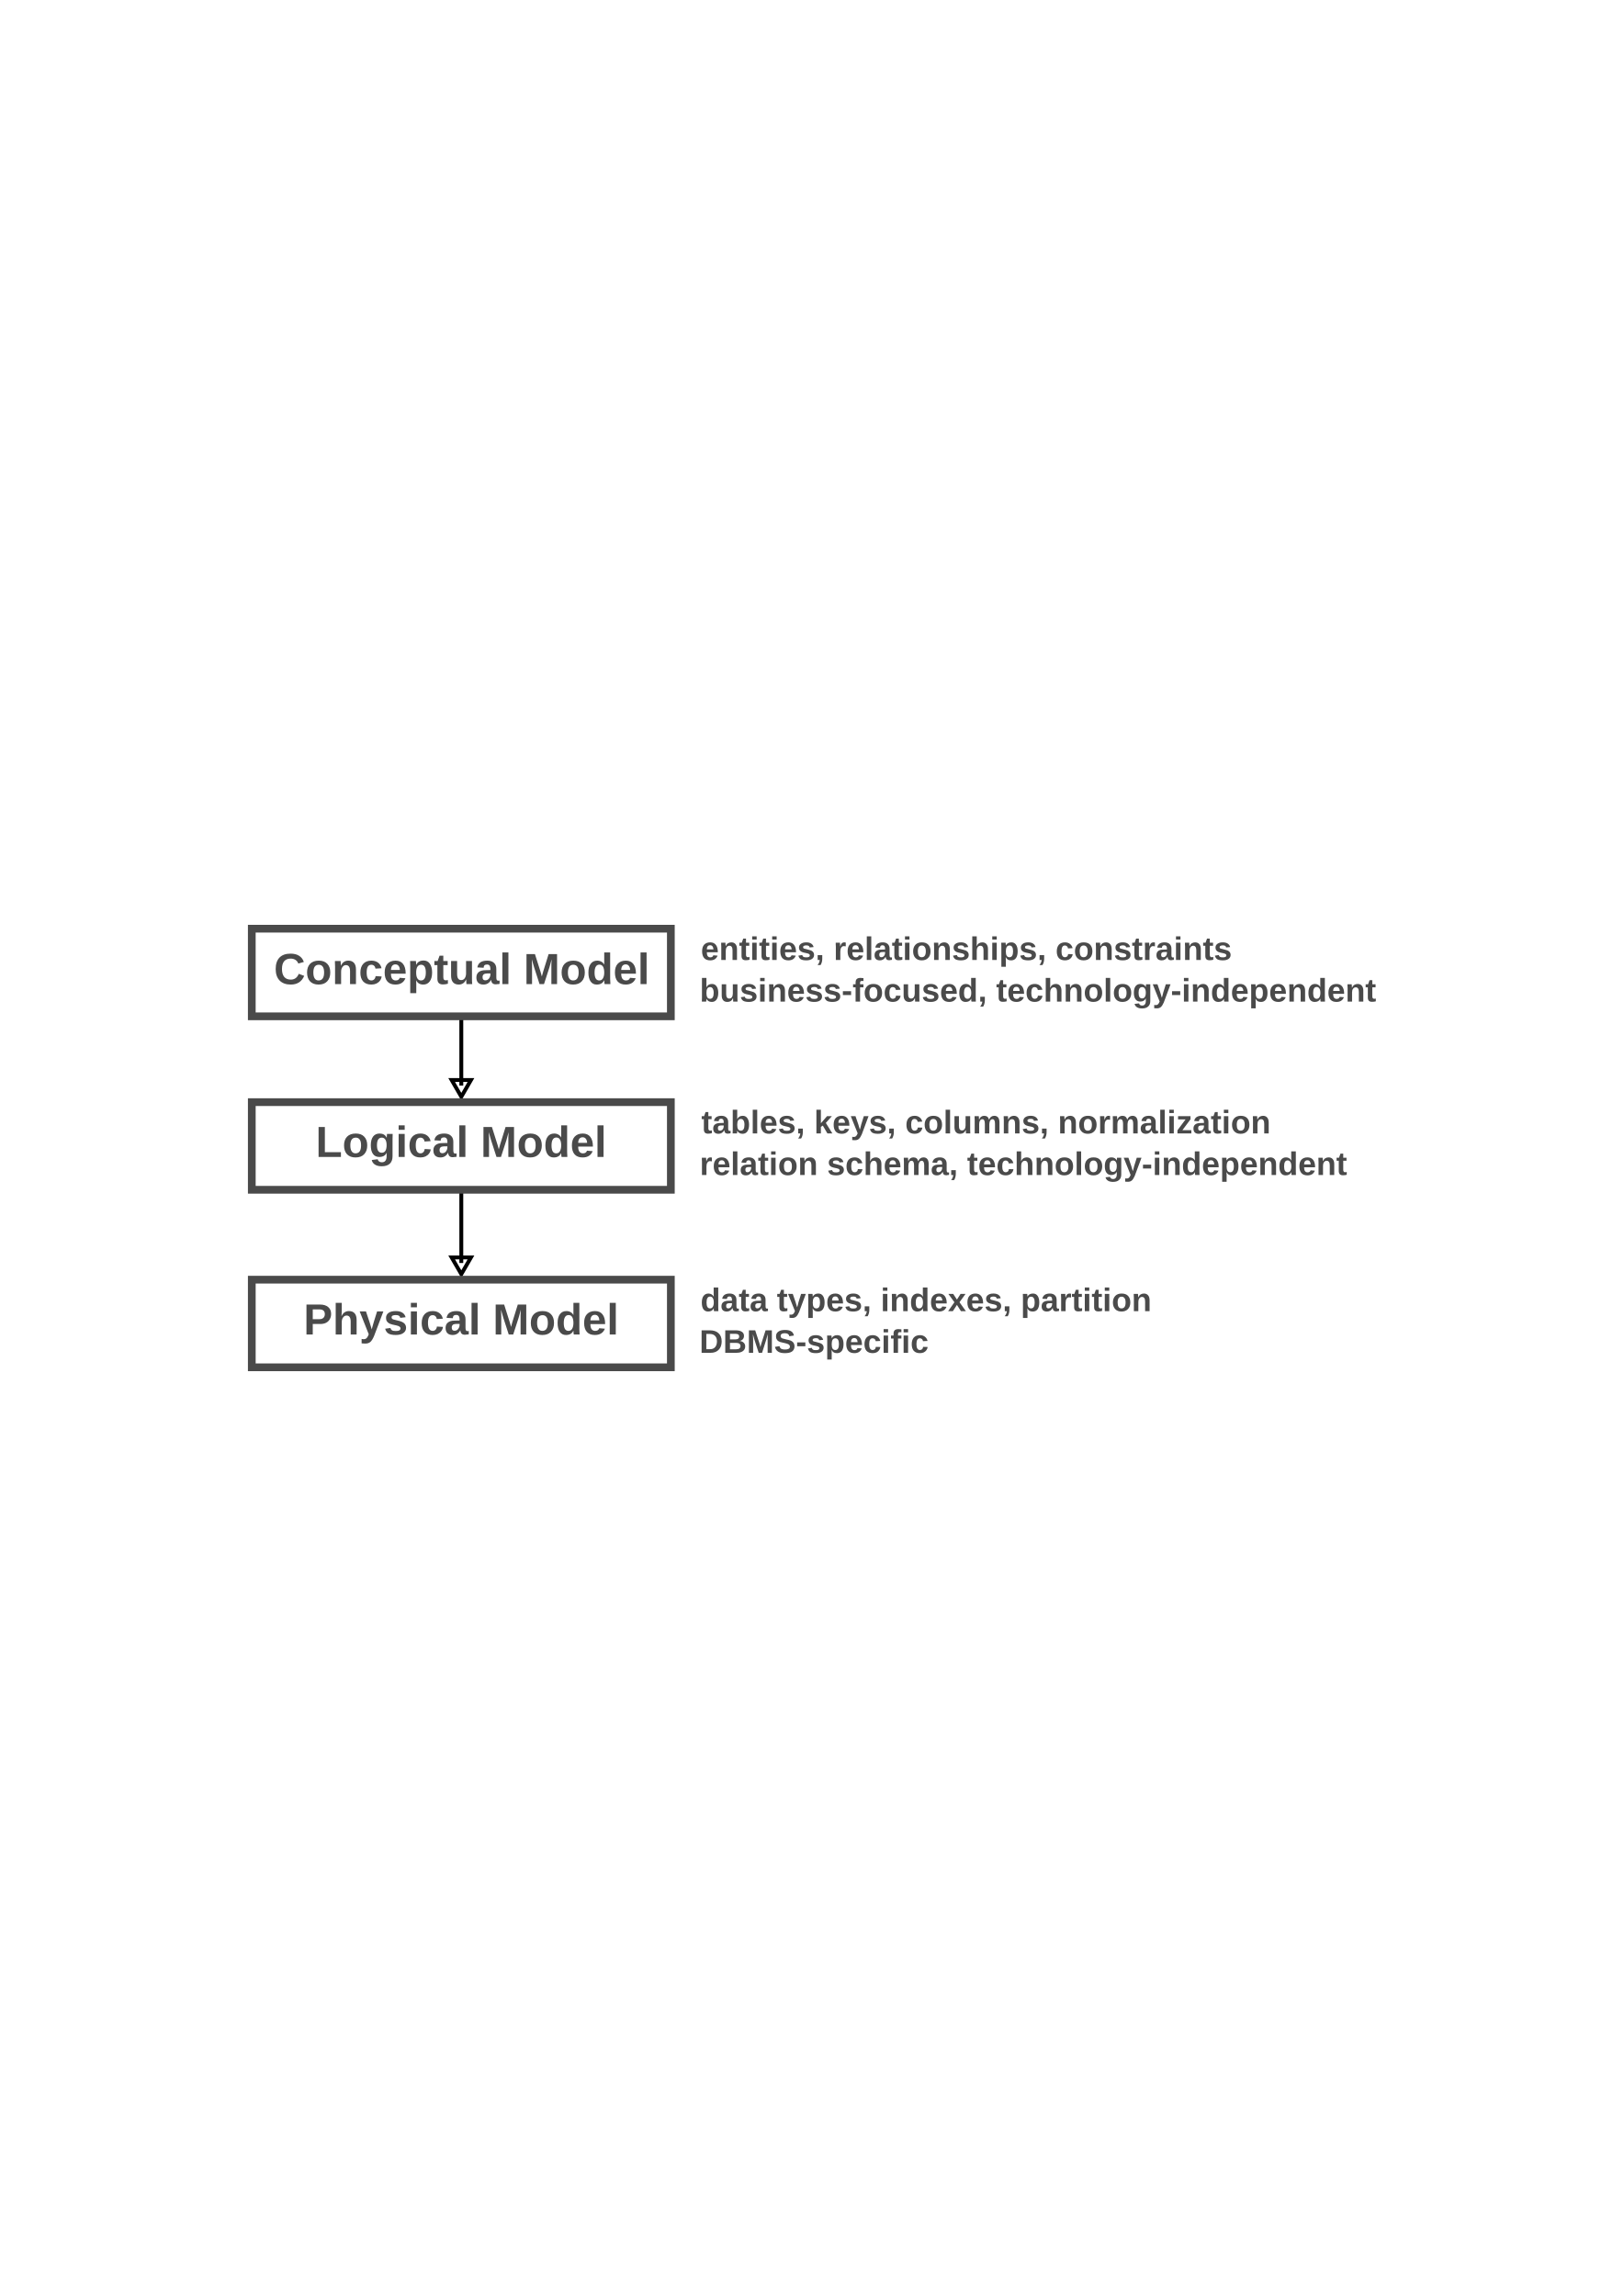
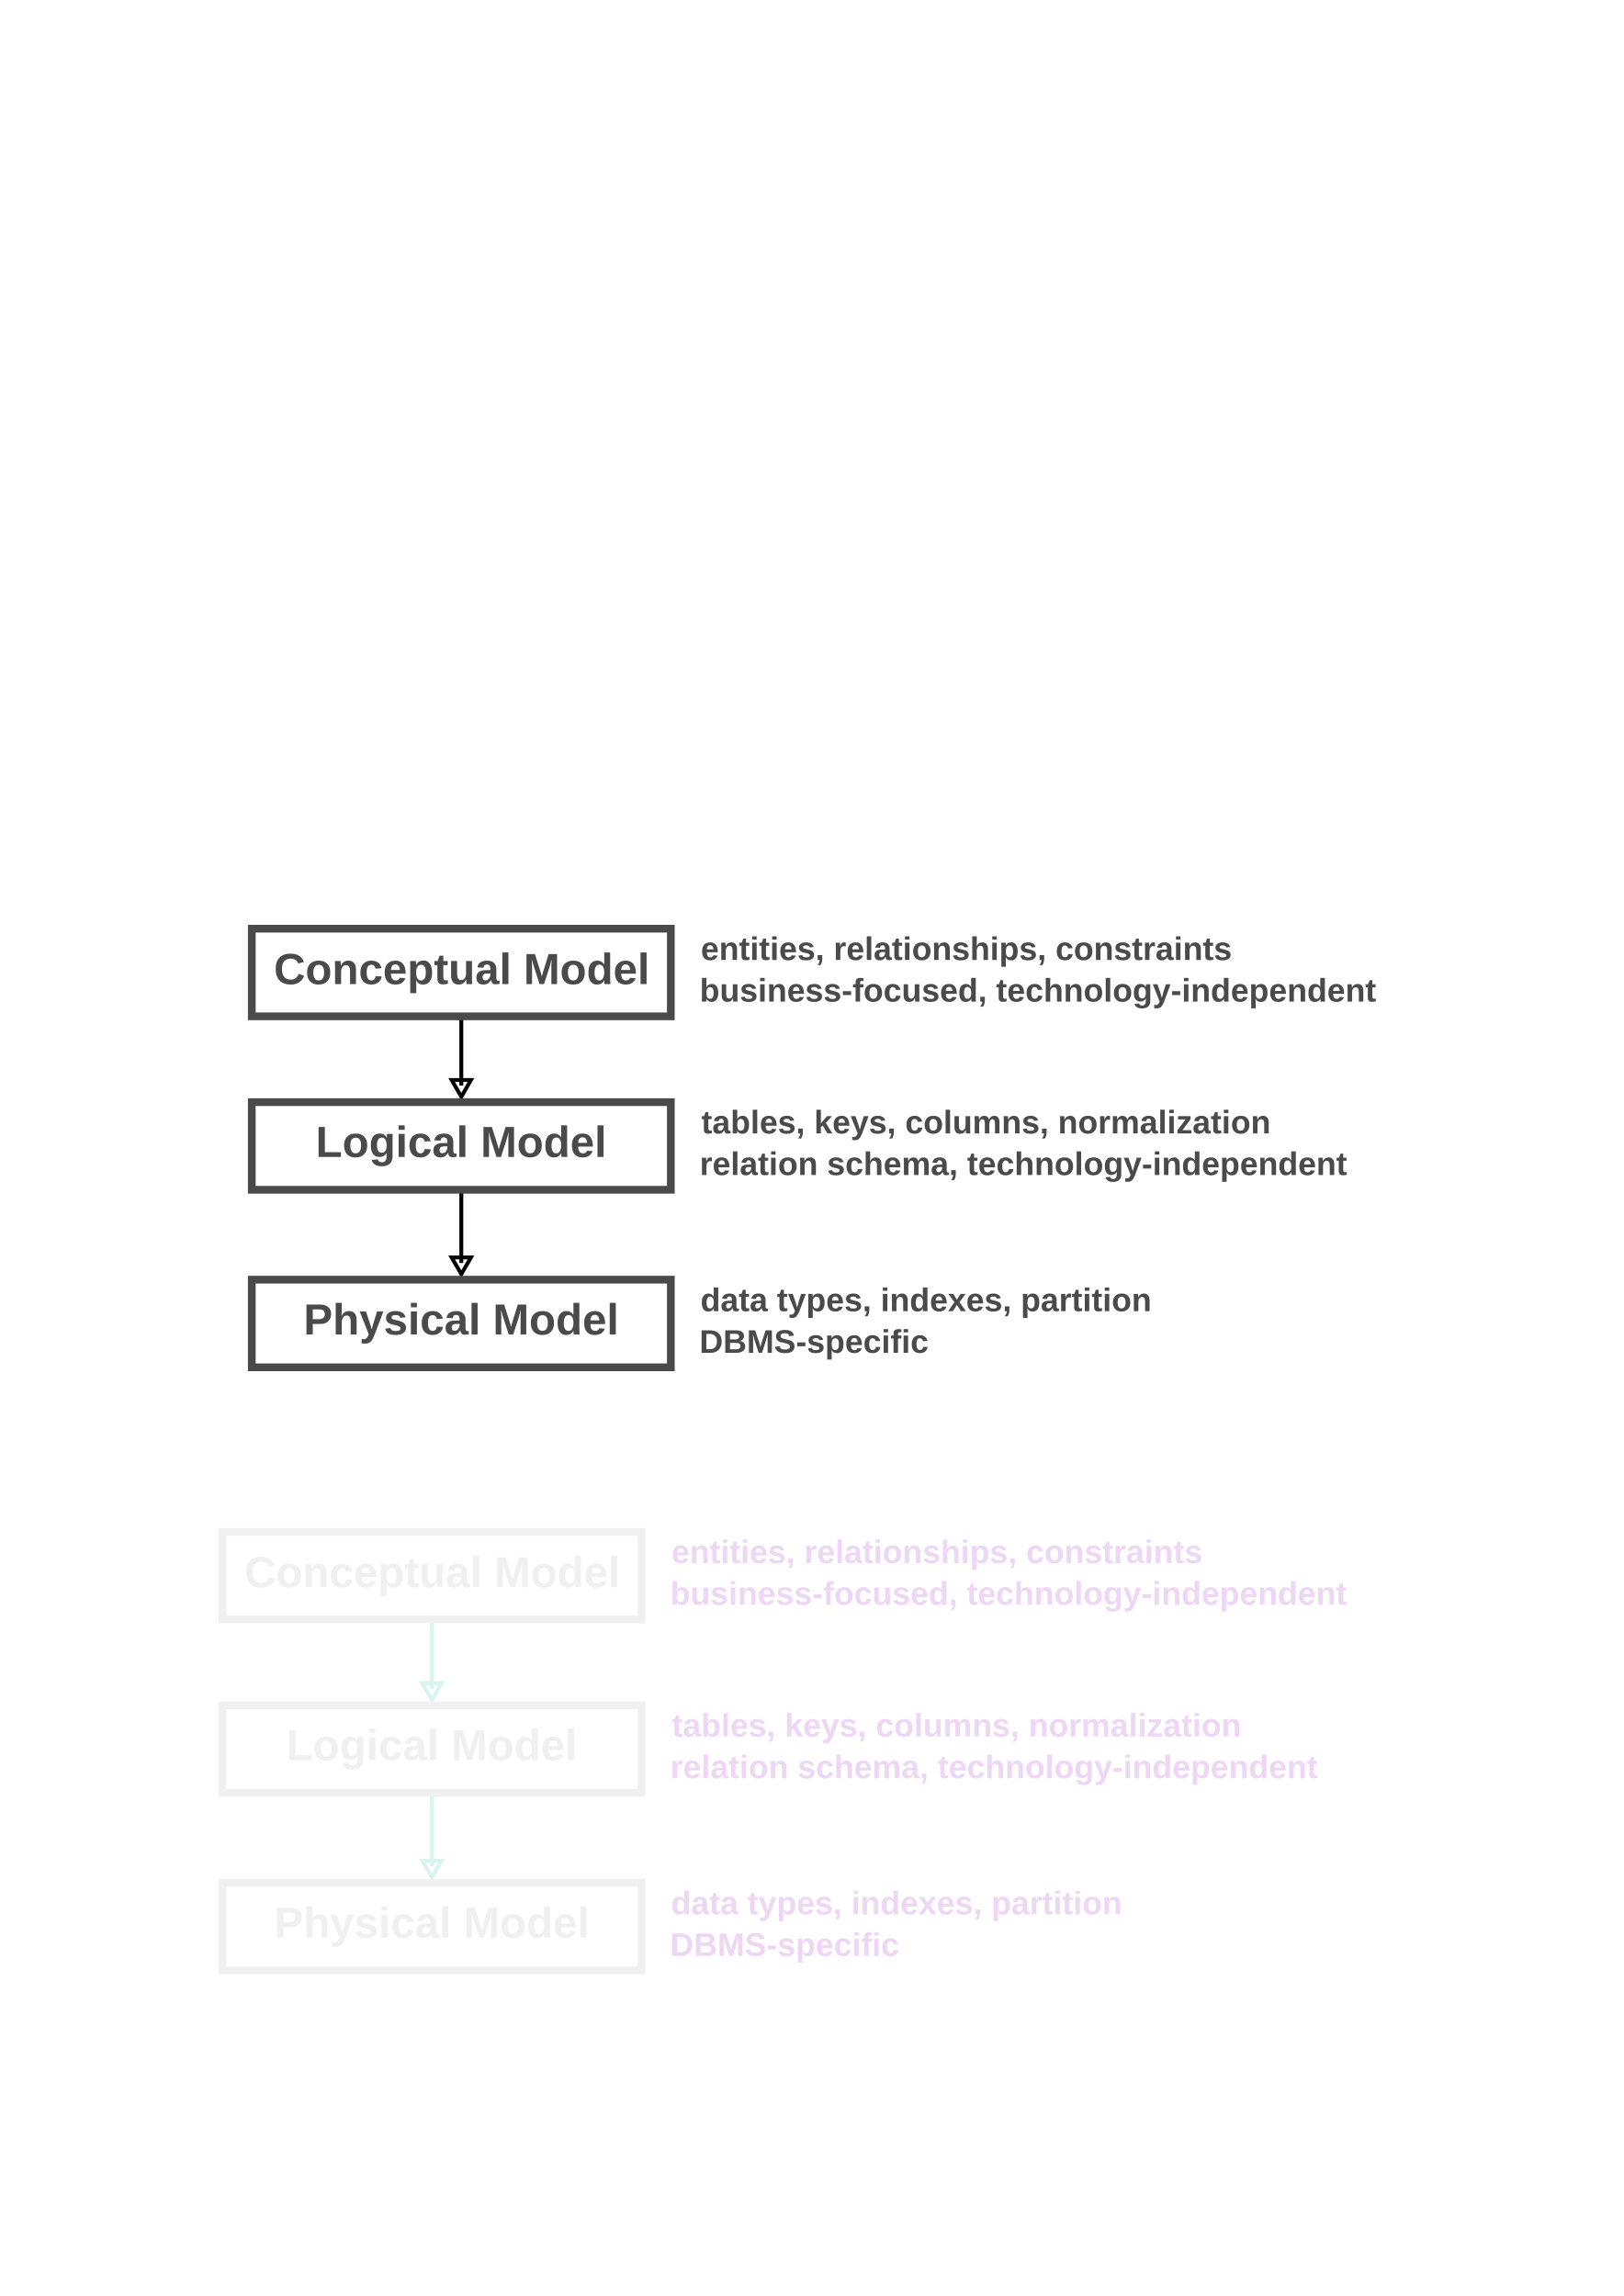
<svg xmlns="http://www.w3.org/2000/svg" width="210mm" height="297mm" viewBox="0 0 210 297" version="1.1" id="svg1">
  <defs id="defs1">
    <marker style="overflow:visible" id="ColoredTriangle" refX="0" refY="0" orient="auto-start-reverse" markerWidth="1" markerHeight="1" viewBox="0 0 1 1" preserveAspectRatio="xMidYMid">
      <path transform="scale(0.5)" style="fill:context-fill;fill-rule:evenodd;stroke:context-stroke;stroke-width:2" d="M 5.77,0 -2.88,5 V -5 Z" id="path7" />
    </marker>
  </defs>
  <g id="layer1">
    <g id="g21" transform="translate(-45.3363,-22.70047)">
      <path style="display:inline;fill:none;fill-rule:evenodd;stroke:#000000;stroke-width:0.5;stroke-linecap:butt;stroke-linejoin:miter;stroke-dasharray:none;stroke-opacity:1;marker-end:url(#ColoredTriangle)" id="path5" d="m 105,154.168 v 8.958" />
      <path style="display:inline;fill:none;fill-rule:evenodd;stroke:#000000;stroke-width:0.5;stroke-linecap:butt;stroke-linejoin:miter;stroke-miterlimit:3.9;stroke-dasharray:none;stroke-opacity:1;marker-end:url(#ColoredTriangle);paint-order:stroke markers fill" id="path8" d="m 105,176.604 v 9.472" />
      <g id="g20">
        <g id="g5">
          <text xml:space="preserve" style="font-style:normal;font-variant:normal;font-weight:bold;font-stretch:normal;font-size:5.644px;font-family:Arial;-inkscape-font-specification:'Arial, Bold';font-variant-ligatures:normal;font-variant-caps:normal;font-variant-numeric:normal;font-variant-east-asian:normal;text-align:start;writing-mode:lr-tb;direction:ltr;text-anchor:start;fill:#4a4a4a;fill-opacity:1;stroke-width:0.5;stroke-linecap:square;stroke-dasharray:none" x="80.758" y="149.998" id="text640">
            <tspan id="tspan1" x="80.758" y="149.998">Conceptual Model</tspan>
          </text>
          <rect style="fill:none;fill-opacity:1;stroke:#4a4a4a;stroke-width:1;stroke-linecap:square;stroke-dasharray:none;stroke-opacity:1" id="rect42" width="54.198" height="11.335" x="77.901" y="142.832" />
        </g>
        <g id="g9" transform="translate(-8.673469,-1.329716)">
          <text xml:space="preserve" style="font-style:normal;font-variant:normal;font-weight:bold;font-stretch:normal;font-size:4.233px;font-family:Arial;-inkscape-font-specification:'Arial, Bold';font-variant-ligatures:normal;font-variant-caps:normal;font-variant-numeric:normal;font-variant-east-asian:normal;text-align:start;writing-mode:lr-tb;direction:ltr;text-anchor:start;fill:#4a4a4a;fill-opacity:1;stroke-width:0.5;stroke-linecap:square;stroke-dasharray:none" x="144.645" y="148.209" id="text8">
            <tspan id="tspan8" x="144.645" y="148.209">entities, relationships, constraints</tspan>
          </text>
          <text xml:space="preserve" style="font-style:normal;font-variant:normal;font-weight:bold;font-stretch:normal;font-size:4.233px;font-family:Arial;-inkscape-font-specification:'Arial, Bold';font-variant-ligatures:normal;font-variant-caps:normal;font-variant-numeric:normal;font-variant-east-asian:normal;text-align:start;writing-mode:lr-tb;direction:ltr;text-anchor:start;fill:#4a4a4a;fill-opacity:1;stroke-width:0.5;stroke-linecap:square;stroke-dasharray:none" x="144.5" y="153.59" id="text9">
            <tspan id="tspan9" x="144.5" y="153.59">business-focused, technology-independent</tspan>
          </text>
        </g>
      </g>
      <g id="g19">
        <g id="g4" transform="translate(0.9495621,-2.885675)">
          <text xml:space="preserve" style="font-style:normal;font-variant:normal;font-weight:bold;font-stretch:normal;font-size:5.644px;font-family:Arial;-inkscape-font-specification:'Arial, Bold';font-variant-ligatures:normal;font-variant-caps:normal;font-variant-numeric:normal;font-variant-east-asian:normal;text-align:start;writing-mode:lr-tb;direction:ltr;text-anchor:start;fill:#4a4a4a;fill-opacity:1;stroke-width:0.5;stroke-linecap:square;stroke-dasharray:none" x="85.213" y="175.248" id="text2">
            <tspan id="tspan2" x="85.213" y="175.248">Logical Model</tspan>
          </text>
          <rect style="fill:none;fill-opacity:1;stroke:#4a4a4a;stroke-width:1;stroke-linecap:square;stroke-dasharray:none;stroke-opacity:1" id="rect2" width="54.198" height="11.335" x="76.952" y="168.154" />
        </g>
        <g id="g13" transform="translate(-4.835777)">
          <text xml:space="preserve" style="font-style:normal;font-variant:normal;font-weight:bold;font-stretch:normal;font-size:4.233px;font-family:Arial;-inkscape-font-specification:'Arial, Bold';font-variant-ligatures:normal;font-variant-caps:normal;font-variant-numeric:normal;font-variant-east-asian:normal;text-align:start;writing-mode:lr-tb;direction:ltr;text-anchor:start;fill:#4a4a4a;fill-opacity:1;stroke-width:0.5;stroke-linecap:square;stroke-dasharray:none" x="140.878" y="169.315" id="text10">
            <tspan id="tspan12" x="140.878" y="169.315">tables, keys, columns, normalization</tspan>
          </text>
          <text xml:space="preserve" style="font-style:normal;font-variant:normal;font-weight:bold;font-stretch:normal;font-size:4.233px;font-family:Arial;-inkscape-font-specification:'Arial, Bold';font-variant-ligatures:normal;font-variant-caps:normal;font-variant-numeric:normal;font-variant-east-asian:normal;text-align:start;writing-mode:lr-tb;direction:ltr;text-anchor:start;fill:#4a4a4a;fill-opacity:1;stroke-width:0.5;stroke-linecap:square;stroke-dasharray:none" x="140.663" y="174.696" id="text11">
            <tspan id="tspan13" x="140.663" y="174.696">relation schema, technology-independent</tspan>
          </text>
        </g>
      </g>
      <g id="g18">
        <g id="g3" transform="translate(1.582604,-6.35)" style="paint-order:stroke markers fill">
          <text xml:space="preserve" style="font-style:normal;font-variant:normal;font-weight:bold;font-stretch:normal;font-size:5.644px;font-family:Arial;-inkscape-font-specification:'Arial, Bold';font-variant-ligatures:normal;font-variant-caps:normal;font-variant-numeric:normal;font-variant-east-asian:normal;text-align:start;writing-mode:lr-tb;direction:ltr;text-anchor:start;fill:#4a4a4a;fill-opacity:1;stroke-width:0.5;stroke-linecap:square;stroke-dasharray:none;paint-order:stroke markers fill" x="83.017" y="201.677" id="text3">
            <tspan id="tspan3" x="83.017" y="201.677">Physical Model</tspan>
          </text>
          <rect style="fill:none;fill-opacity:1;stroke:#4a4a4a;stroke-width:1;stroke-linecap:square;stroke-dasharray:none;stroke-opacity:1;paint-order:stroke markers fill" id="rect3" width="54.198" height="11.335" x="76.319" y="194.583" />
        </g>
        <g id="g17" transform="translate(-3.116494,-2.961641)">
          <text xml:space="preserve" style="font-style:normal;font-variant:normal;font-weight:bold;font-stretch:normal;font-size:4.233px;font-family:Arial;-inkscape-font-specification:'Arial, Bold';font-variant-ligatures:normal;font-variant-caps:normal;font-variant-numeric:normal;font-variant-east-asian:normal;text-align:start;writing-mode:lr-tb;direction:ltr;text-anchor:start;fill:#4a4a4a;fill-opacity:1;stroke-width:0.5;stroke-linecap:square;stroke-dasharray:none" x="139.049" y="195.27" id="text14">
            <tspan id="tspan16" x="139.049" y="195.27">data types, indexes, partition</tspan>
          </text>
          <text xml:space="preserve" style="font-style:normal;font-variant:normal;font-weight:bold;font-stretch:normal;font-size:4.233px;font-family:Arial;-inkscape-font-specification:'Arial, Bold';font-variant-ligatures:normal;font-variant-caps:normal;font-variant-numeric:normal;font-variant-east-asian:normal;text-align:start;writing-mode:lr-tb;direction:ltr;text-anchor:start;fill:#4a4a4a;fill-opacity:1;stroke-width:0.5;stroke-linecap:square;stroke-dasharray:none" x="138.916" y="200.651" id="text15">
            <tspan id="tspan17" x="138.916" y="200.651">DBMS-specific</tspan>
          </text>
        </g>
      </g>
    </g>
+     <rect style="fill:#091f41;fill-opacity:1;stroke-width:2.219" id="rect2-0" width="13.186" height="7.005" x="212.57" y="142.927" rx="2.646" ry="2.646" />
+     <rect style="fill:#f0f0f0;fill-opacity:1;stroke-width:2.219" id="rect3-1" width="13.186" height="7.005" x="212.57" y="119.56" rx="2.646" ry="2.646" />
+     <rect style="fill:#fec8d8;fill-opacity:1;stroke-width:2.219" id="rect4-6" width="13.186" height="7.005" x="212.57" y="150.715" rx="2.646" ry="2.646" />
+     <rect style="fill:#2d2d2d;fill-opacity:1;stroke-width:2.219" id="rect5-5" width="13.186" height="7.005" x="212.57" y="135.138" rx="2.646" ry="2.646" />
+     <rect style="fill:#f89880;fill-opacity:1;stroke-width:2.219" id="rect7-7" width="13.186" height="7.005" x="212.57" y="127.349" rx="2.646" ry="2.646" />
+     <rect style="fill:#d7f4ee;fill-opacity:1;stroke-width:2.219" id="rect25-0" width="13.186" height="7.005" x="212.57" y="158.504" rx="2.646" ry="2.646" />
+     <path style="display:inline;fill:none;fill-rule:evenodd;stroke:#d7f4ee;stroke-width:0.5;stroke-linecap:butt;stroke-linejoin:miter;stroke-dasharray:none;stroke-opacity:1;marker-end:url(#ColoredTriangle)" id="path1" d="m 55.865,209.489 v 8.958" />
+     <path style="display:inline;fill:none;fill-rule:evenodd;stroke:#d7f4ee;stroke-width:0.5;stroke-linecap:butt;stroke-linejoin:miter;stroke-miterlimit:3.9;stroke-dasharray:none;stroke-opacity:1;marker-end:url(#ColoredTriangle);paint-order:stroke markers fill" id="path2" d="m 55.865,231.925 v 9.472" />
+     <text xml:space="preserve" style="font-style:normal;font-variant:normal;font-weight:bold;font-stretch:normal;font-size:5.644px;font-family:Arial;-inkscape-font-specification:'Arial, Bold';font-variant-ligatures:normal;font-variant-caps:normal;font-variant-numeric:normal;font-variant-east-asian:normal;text-align:start;writing-mode:lr-tb;direction:ltr;text-anchor:start;fill:#f0f0f0;fill-opacity:1;stroke-width:0.5;stroke-linecap:square;stroke-dasharray:none" x="31.623" y="205.32" id="text4">
+       <tspan id="tspan4" x="31.623" y="205.32">Conceptual Model</tspan>
+     </text>
+     <rect style="fill:none;fill-opacity:1;stroke:#f0f0f0;stroke-width:1;stroke-linecap:square;stroke-dasharray:none;stroke-opacity:1" id="rect4" width="54.198" height="11.335" x="28.767" y="198.154" />
+     <text xml:space="preserve" style="font-style:normal;font-variant:normal;font-weight:bold;font-stretch:normal;font-size:4.233px;font-family:Arial;-inkscape-font-specification:'Arial, Bold';font-variant-ligatures:normal;font-variant-caps:normal;font-variant-numeric:normal;font-variant-east-asian:normal;text-align:start;writing-mode:lr-tb;direction:ltr;text-anchor:start;fill:#eed7f4;fill-opacity:1;stroke-width:0.5;stroke-linecap:square;stroke-dasharray:none" x="86.837" y="202.201" id="text6">
+       <tspan id="tspan6" x="86.837" y="202.201">entities, relationships, constraints</tspan>
+     </text>
+     <text xml:space="preserve" style="font-style:normal;font-variant:normal;font-weight:bold;font-stretch:normal;font-size:4.233px;font-family:Arial;-inkscape-font-specification:'Arial, Bold';font-variant-ligatures:normal;font-variant-caps:normal;font-variant-numeric:normal;font-variant-east-asian:normal;text-align:start;writing-mode:lr-tb;direction:ltr;text-anchor:start;fill:#eed7f4;fill-opacity:1;stroke-width:0.5;stroke-linecap:square;stroke-dasharray:none" x="86.692" y="207.582" id="text7">
+       <tspan id="tspan7" x="86.692" y="207.582">business-focused, technology-independent</tspan>
+     </text>
+     <text xml:space="preserve" style="font-style:normal;font-variant:normal;font-weight:bold;font-stretch:normal;font-size:5.644px;font-family:Arial;-inkscape-font-specification:'Arial, Bold';font-variant-ligatures:normal;font-variant-caps:normal;font-variant-numeric:normal;font-variant-east-asian:normal;text-align:start;writing-mode:lr-tb;direction:ltr;text-anchor:start;fill:#f0f0f0;fill-opacity:1;stroke-width:0.5;stroke-linecap:square;stroke-dasharray:none" x="37.028" y="227.684" id="text12">
+       <tspan id="tspan10" x="37.028" y="227.684">Logical Model</tspan>
+     </text>
+     <rect style="fill:none;fill-opacity:1;stroke:#f0f0f0;stroke-width:1;stroke-linecap:square;stroke-dasharray:none;stroke-opacity:1" id="rect12" width="54.198" height="11.335" x="28.767" y="220.59" />
+     <text xml:space="preserve" style="font-style:normal;font-variant:normal;font-weight:bold;font-stretch:normal;font-size:4.233px;font-family:Arial;-inkscape-font-specification:'Arial, Bold';font-variant-ligatures:normal;font-variant-caps:normal;font-variant-numeric:normal;font-variant-east-asian:normal;text-align:start;writing-mode:lr-tb;direction:ltr;text-anchor:start;fill:#eed7f4;fill-opacity:1;stroke-width:0.5;stroke-linecap:square;stroke-dasharray:none" x="86.907" y="224.637" id="text16">
+       <tspan id="tspan14" x="86.907" y="224.637">tables, keys, columns, normalization</tspan>
+     </text>
+     <text xml:space="preserve" style="font-style:normal;font-variant:normal;font-weight:bold;font-stretch:normal;font-size:4.233px;font-family:Arial;-inkscape-font-specification:'Arial, Bold';font-variant-ligatures:normal;font-variant-caps:normal;font-variant-numeric:normal;font-variant-east-asian:normal;text-align:start;writing-mode:lr-tb;direction:ltr;text-anchor:start;fill:#eed7f4;fill-opacity:1;stroke-width:0.5;stroke-linecap:square;stroke-dasharray:none" x="86.692" y="230.018" id="text18">
+       <tspan id="tspan18" x="86.692" y="230.018">relation schema, technology-independent</tspan>
+     </text>
+     <text xml:space="preserve" style="font-style:normal;font-variant:normal;font-weight:bold;font-stretch:normal;font-size:5.644px;font-family:Arial;-inkscape-font-specification:'Arial, Bold';font-variant-ligatures:normal;font-variant-caps:normal;font-variant-numeric:normal;font-variant-east-asian:normal;text-align:start;writing-mode:lr-tb;direction:ltr;text-anchor:start;fill:#f0f0f0;fill-opacity:1;stroke-width:0.5;stroke-linecap:square;stroke-dasharray:none;paint-order:stroke markers fill" x="35.465" y="250.649" id="text23">
+       <tspan id="tspan23" x="35.465" y="250.649">Physical Model</tspan>
+     </text>
+     <rect style="fill:none;fill-opacity:1;stroke:#f0f0f0;stroke-width:1;stroke-linecap:square;stroke-dasharray:none;stroke-opacity:1;paint-order:stroke markers fill" id="rect23" width="54.198" height="11.335" x="28.767" y="243.555" />
+     <text xml:space="preserve" style="font-style:normal;font-variant:normal;font-weight:bold;font-stretch:normal;font-size:4.233px;font-family:Arial;-inkscape-font-specification:'Arial, Bold';font-variant-ligatures:normal;font-variant-caps:normal;font-variant-numeric:normal;font-variant-east-asian:normal;text-align:start;writing-mode:lr-tb;direction:ltr;text-anchor:start;fill:#eed7f4;fill-opacity:1;stroke-width:0.5;stroke-linecap:square;stroke-dasharray:none" x="86.798" y="247.63" id="text24">
+       <tspan id="tspan24" x="86.798" y="247.63">data types, indexes, partition</tspan>
+     </text>
+     <text xml:space="preserve" style="font-style:normal;font-variant:normal;font-weight:bold;font-stretch:normal;font-size:4.233px;font-family:Arial;-inkscape-font-specification:'Arial, Bold';font-variant-ligatures:normal;font-variant-caps:normal;font-variant-numeric:normal;font-variant-east-asian:normal;text-align:start;writing-mode:lr-tb;direction:ltr;text-anchor:start;fill:#eed7f4;fill-opacity:1;stroke-width:0.5;stroke-linecap:square;stroke-dasharray:none" x="86.665" y="253.011" id="text25">
+       <tspan id="tspan25" x="86.665" y="253.011">DBMS-specific</tspan>
+     </text>
  </g>
</svg>
